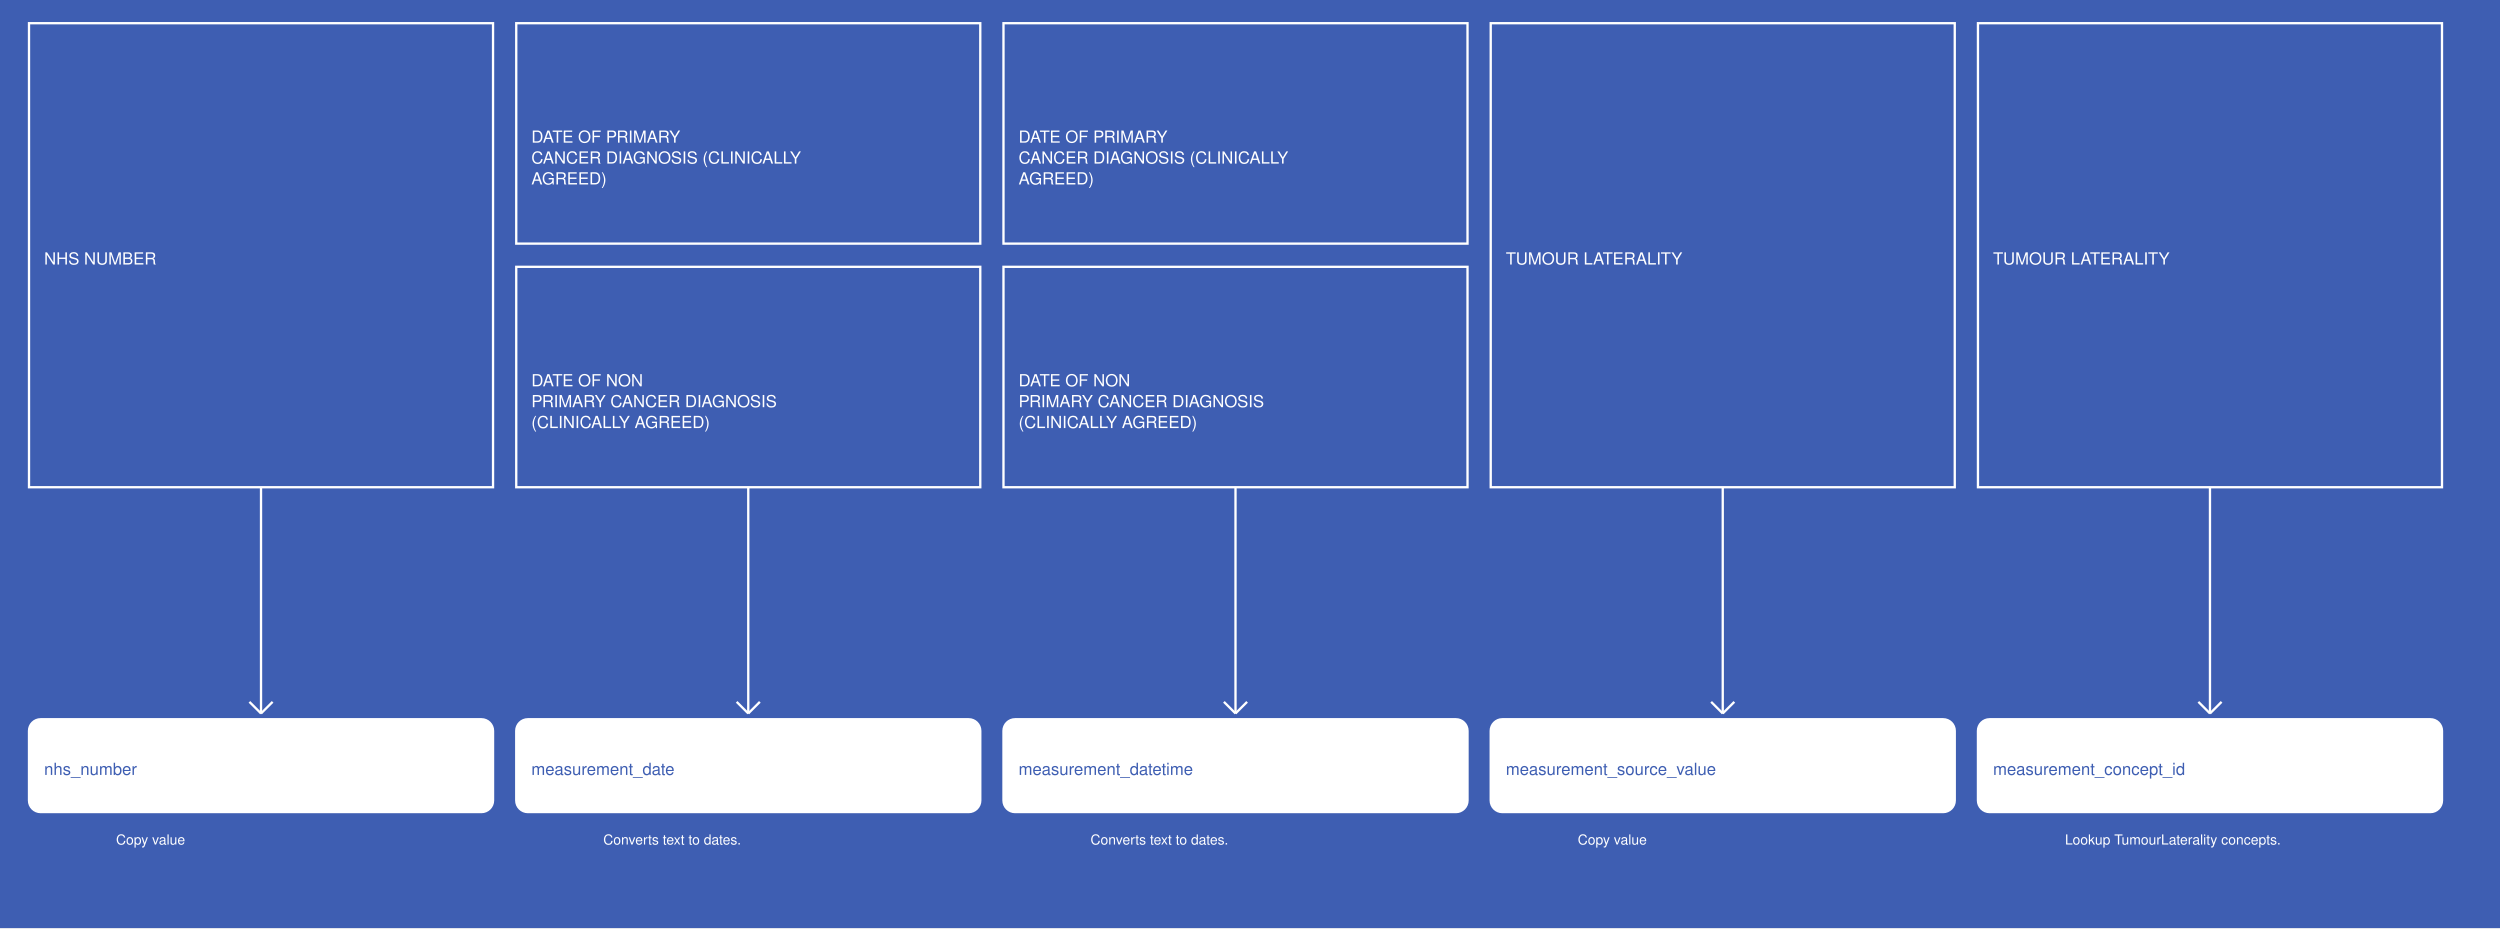
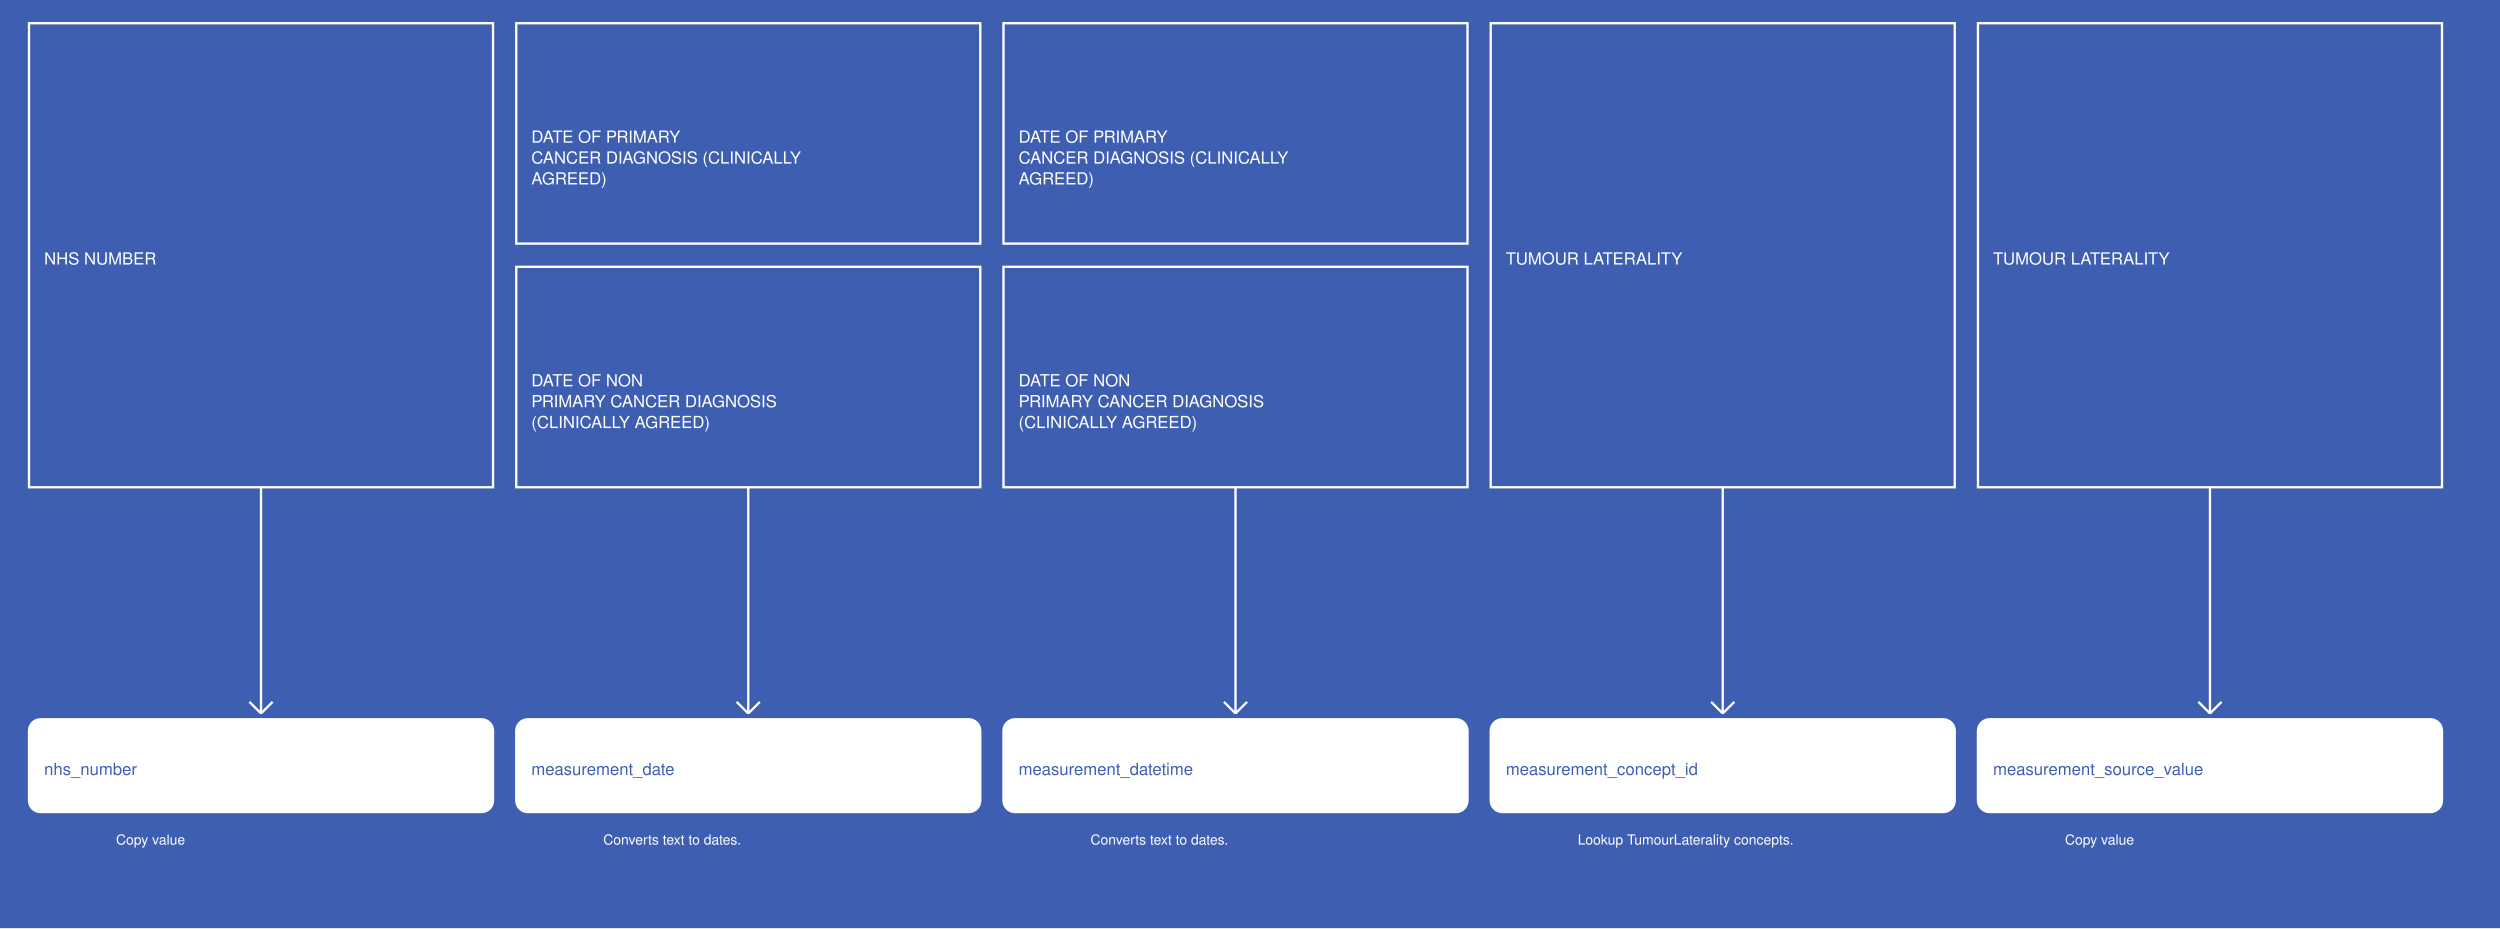
<svg xmlns="http://www.w3.org/2000/svg" width="2155" height="800">
  <rect width="100%" height="100%" fill="#3E5EB2" />
  <g>
    <rect x="25" y="20" width="400" height="400" fill="#3E5EB2" stroke="white" stroke-width="2" />
    <text x="38" y="228" fill="white" font-family="Helvetica" font-size="1.2em" text-anchor="start">NHS NUMBER</text>
  </g>
  <g>
    <line x1="225" y1="420" x2="225" y2="615" stroke="white" stroke-width="2" />
    <line x1="215" y1="605" x2="225" y2="615" stroke="white" stroke-width="2" />
    <line x1="235" y1="605" x2="225" y2="615" stroke="white" stroke-width="2" />
    <text x="100" y="728" fill="white" font-size="1em" font-family="Helvetica">Copy value</text>
  </g>
  <g>
    <rect x="25" y="620" width="400" height="80" fill="white" stroke="white" stroke-width="2" rx="10" />
    <text x="38" y="668" fill="#3E5EB2" font-family="Helvetica" font-size="1.2em" text-anchor="start">nhs_number</text>
  </g>
  <g>
    <rect x="445" y="20" width="400" height="190" fill="#3E5EB2" stroke="white" stroke-width="2" />
    <text x="458" y="123" fill="white" font-family="Helvetica" font-size="1.2em" text-anchor="start">DATE OF PRIMARY</text>
    <text x="458" y="141" fill="white" font-family="Helvetica" font-size="1.2em" text-anchor="start">CANCER DIAGNOSIS (CLINICALLY</text>
    <text x="458" y="159" fill="white" font-family="Helvetica" font-size="1.2em" text-anchor="start">AGREED)</text>
  </g>
  <g>
    <rect x="445" y="230" width="400" height="190" fill="#3E5EB2" stroke="white" stroke-width="2" />
    <text x="458" y="333" fill="white" font-family="Helvetica" font-size="1.2em" text-anchor="start">DATE OF NON</text>
    <text x="458" y="351" fill="white" font-family="Helvetica" font-size="1.2em" text-anchor="start">PRIMARY CANCER DIAGNOSIS</text>
    <text x="458" y="369" fill="white" font-family="Helvetica" font-size="1.2em" text-anchor="start">(CLINICALLY AGREED)</text>
  </g>
  <g>
    <line x1="645" y1="420" x2="645" y2="615" stroke="white" stroke-width="2" />
    <line x1="635" y1="605" x2="645" y2="615" stroke="white" stroke-width="2" />
    <line x1="655" y1="605" x2="645" y2="615" stroke="white" stroke-width="2" />
    <text x="520" y="728" fill="white" font-size="1em" font-family="Helvetica">Converts text to dates.</text>
  </g>
  <g>
    <rect x="445" y="620" width="400" height="80" fill="white" stroke="white" stroke-width="2" rx="10" />
    <text x="458" y="668" fill="#3E5EB2" font-family="Helvetica" font-size="1.2em" text-anchor="start">measurement_date</text>
  </g>
  <g>
    <rect x="865" y="20" width="400" height="190" fill="#3E5EB2" stroke="white" stroke-width="2" />
    <text x="878" y="123" fill="white" font-family="Helvetica" font-size="1.2em" text-anchor="start">DATE OF PRIMARY</text>
    <text x="878" y="141" fill="white" font-family="Helvetica" font-size="1.2em" text-anchor="start">CANCER DIAGNOSIS (CLINICALLY</text>
    <text x="878" y="159" fill="white" font-family="Helvetica" font-size="1.2em" text-anchor="start">AGREED)</text>
  </g>
  <g>
    <rect x="865" y="230" width="400" height="190" fill="#3E5EB2" stroke="white" stroke-width="2" />
    <text x="878" y="333" fill="white" font-family="Helvetica" font-size="1.2em" text-anchor="start">DATE OF NON</text>
    <text x="878" y="351" fill="white" font-family="Helvetica" font-size="1.2em" text-anchor="start">PRIMARY CANCER DIAGNOSIS</text>
    <text x="878" y="369" fill="white" font-family="Helvetica" font-size="1.2em" text-anchor="start">(CLINICALLY AGREED)</text>
  </g>
  <g>
    <line x1="1065" y1="420" x2="1065" y2="615" stroke="white" stroke-width="2" />
    <line x1="1055" y1="605" x2="1065" y2="615" stroke="white" stroke-width="2" />
    <line x1="1075" y1="605" x2="1065" y2="615" stroke="white" stroke-width="2" />
    <text x="940" y="728" fill="white" font-size="1em" font-family="Helvetica">Converts text to dates.</text>
  </g>
  <g>
    <rect x="865" y="620" width="400" height="80" fill="white" stroke="white" stroke-width="2" rx="10" />
    <text x="878" y="668" fill="#3E5EB2" font-family="Helvetica" font-size="1.2em" text-anchor="start">measurement_datetime</text>
  </g>
  <g>
    <rect x="1285" y="20" width="400" height="400" fill="#3E5EB2" stroke="white" stroke-width="2" />
    <text x="1298" y="228" fill="white" font-family="Helvetica" font-size="1.2em" text-anchor="start">TUMOUR LATERALITY</text>
  </g>
  <g>
    <line x1="1485" y1="420" x2="1485" y2="615" stroke="white" stroke-width="2" />
    <line x1="1475" y1="605" x2="1485" y2="615" stroke="white" stroke-width="2" />
    <line x1="1495" y1="605" x2="1485" y2="615" stroke="white" stroke-width="2" />
-     <text x="1360" y="728" fill="white" font-size="1em" font-family="Helvetica">Copy value</text>
+     <text x="1360" y="728" fill="white" font-size="1em" font-family="Helvetica">Lookup TumourLaterality concepts.</text>
  </g>
  <g>
    <rect x="1285" y="620" width="400" height="80" fill="white" stroke="white" stroke-width="2" rx="10" />
-     <text x="1298" y="668" fill="#3E5EB2" font-family="Helvetica" font-size="1.2em" text-anchor="start">measurement_source_value</text>
+     <text x="1298" y="668" fill="#3E5EB2" font-family="Helvetica" font-size="1.2em" text-anchor="start">measurement_concept_id</text>
  </g>
  <g>
    <rect x="1705" y="20" width="400" height="400" fill="#3E5EB2" stroke="white" stroke-width="2" />
    <text x="1718" y="228" fill="white" font-family="Helvetica" font-size="1.2em" text-anchor="start">TUMOUR LATERALITY</text>
  </g>
  <g>
    <line x1="1905" y1="420" x2="1905" y2="615" stroke="white" stroke-width="2" />
    <line x1="1895" y1="605" x2="1905" y2="615" stroke="white" stroke-width="2" />
    <line x1="1915" y1="605" x2="1905" y2="615" stroke="white" stroke-width="2" />
-     <text x="1780" y="728" fill="white" font-size="1em" font-family="Helvetica">Lookup TumourLaterality concepts.</text>
+     <text x="1780" y="728" fill="white" font-size="1em" font-family="Helvetica">Copy value</text>
  </g>
  <g>
    <rect x="1705" y="620" width="400" height="80" fill="white" stroke="white" stroke-width="2" rx="10" />
-     <text x="1718" y="668" fill="#3E5EB2" font-family="Helvetica" font-size="1.2em" text-anchor="start">measurement_concept_id</text>
+     <text x="1718" y="668" fill="#3E5EB2" font-family="Helvetica" font-size="1.2em" text-anchor="start">measurement_source_value</text>
  </g>
</svg>
